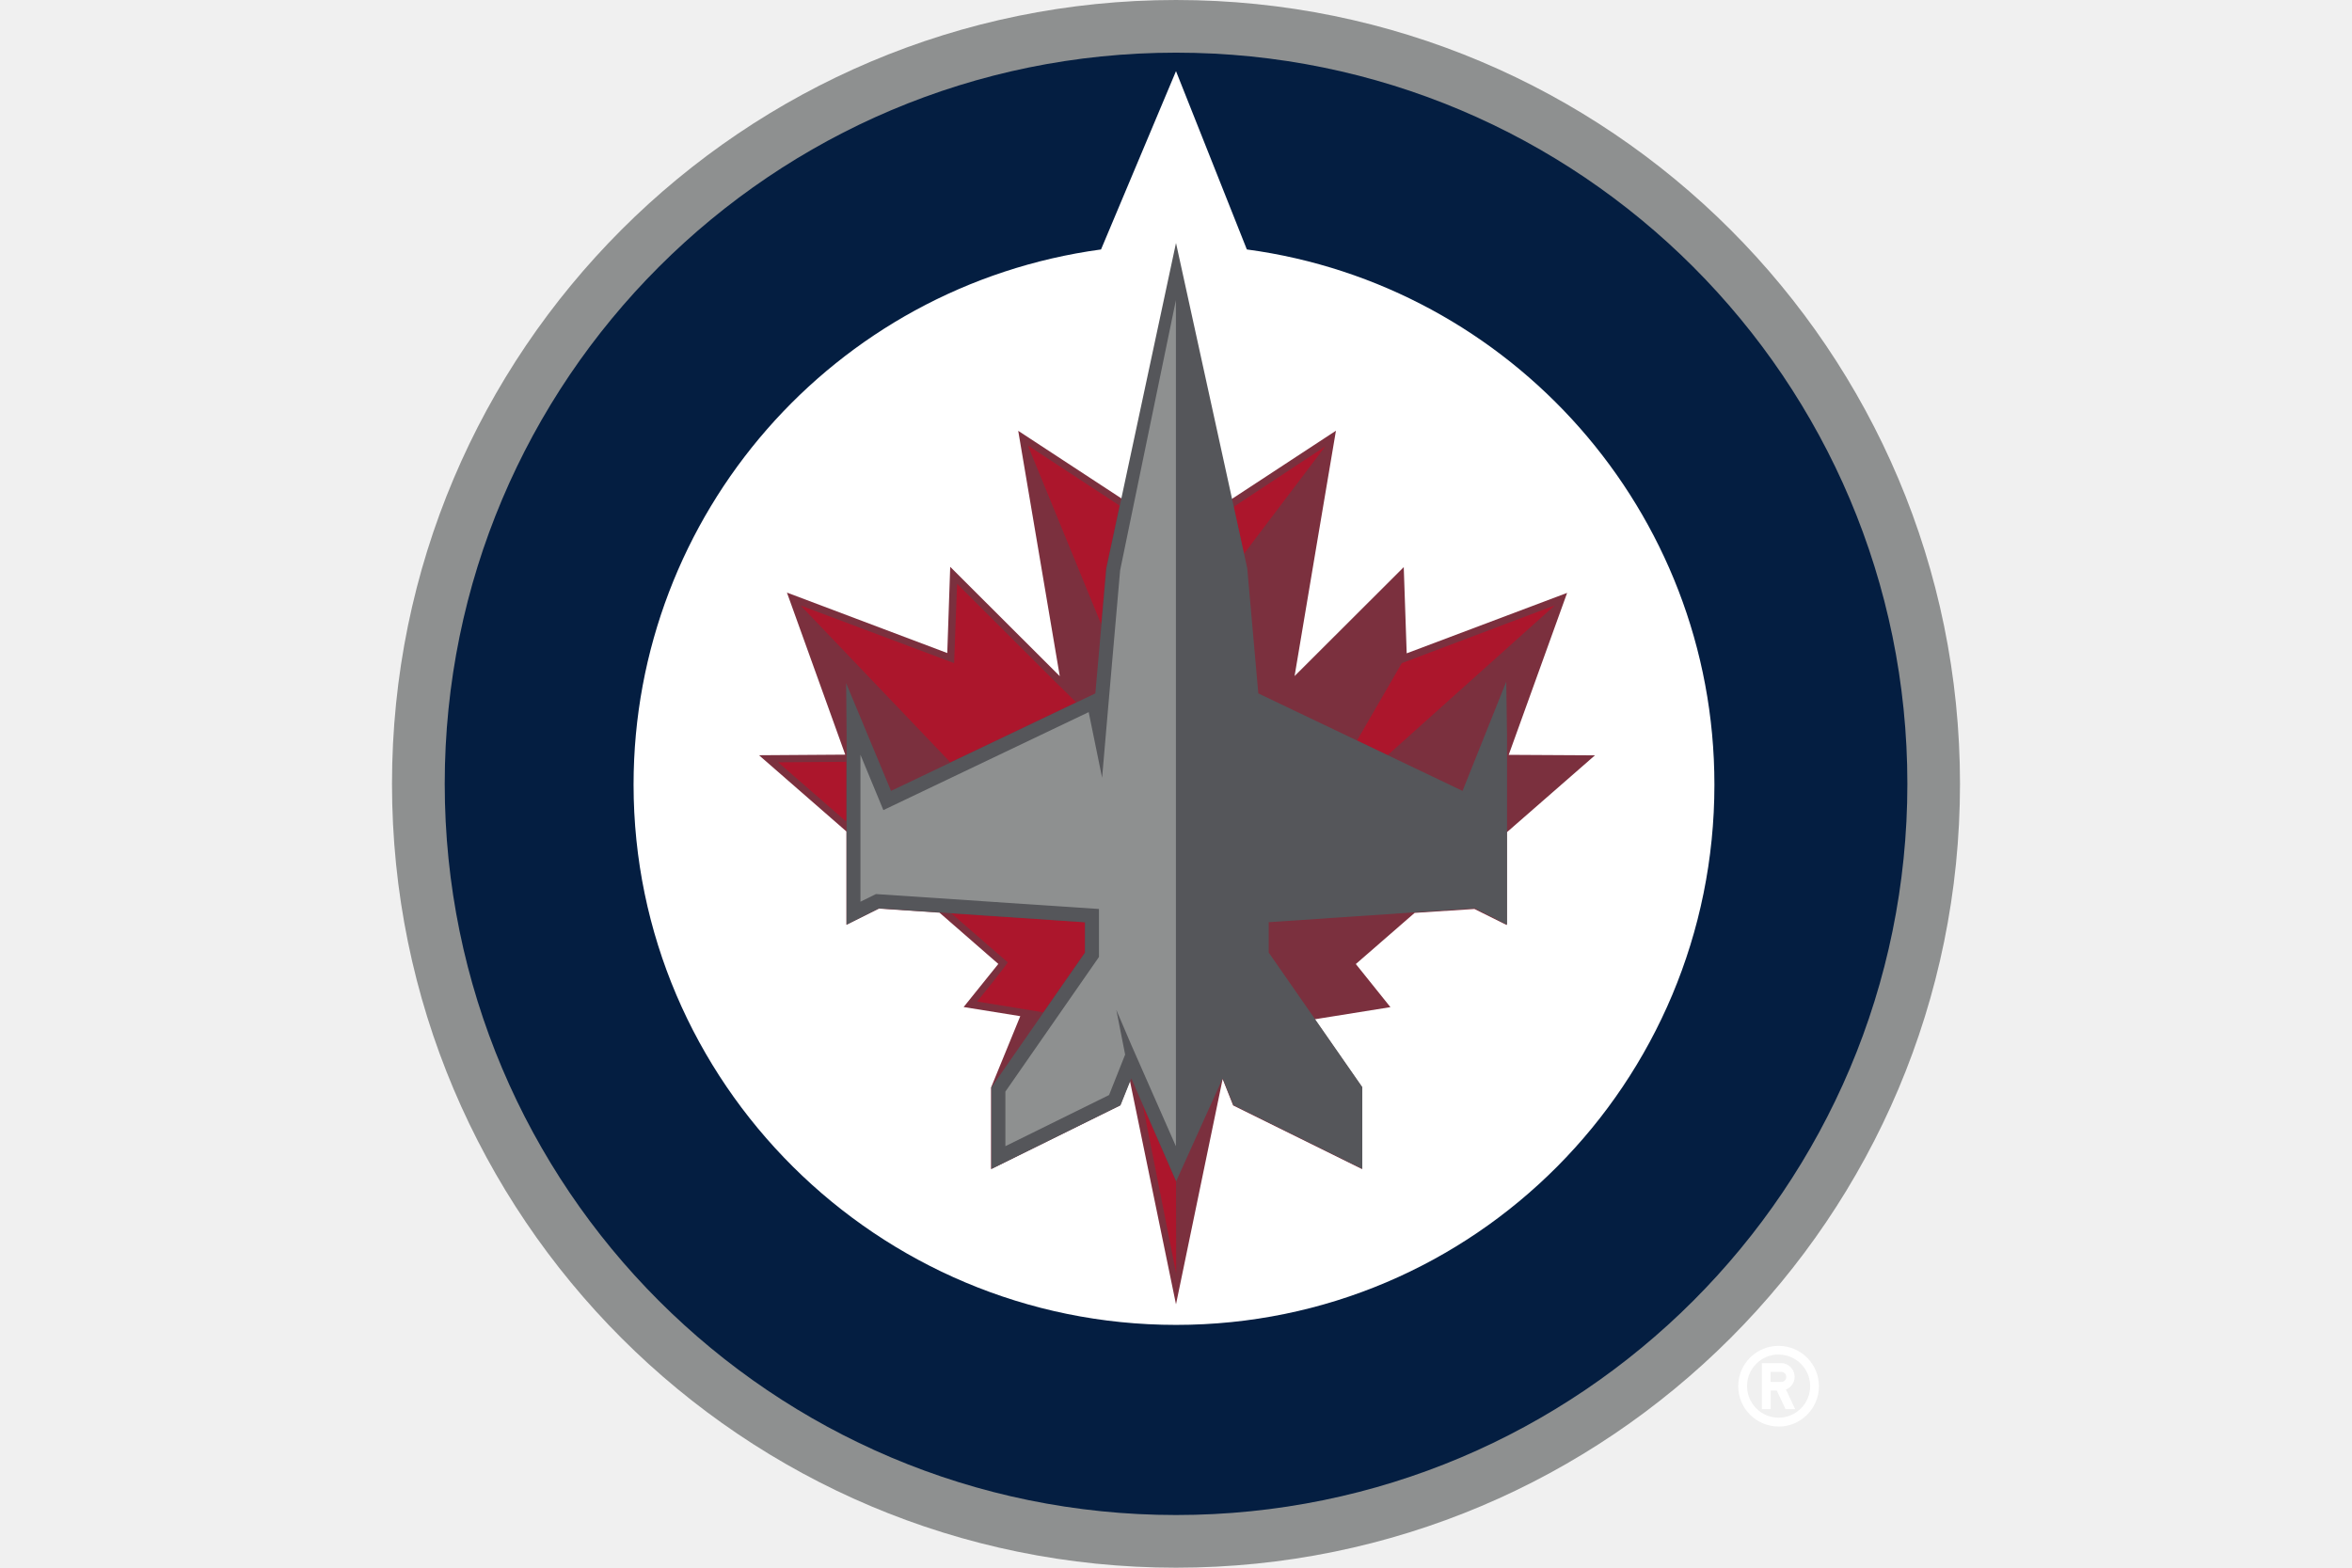
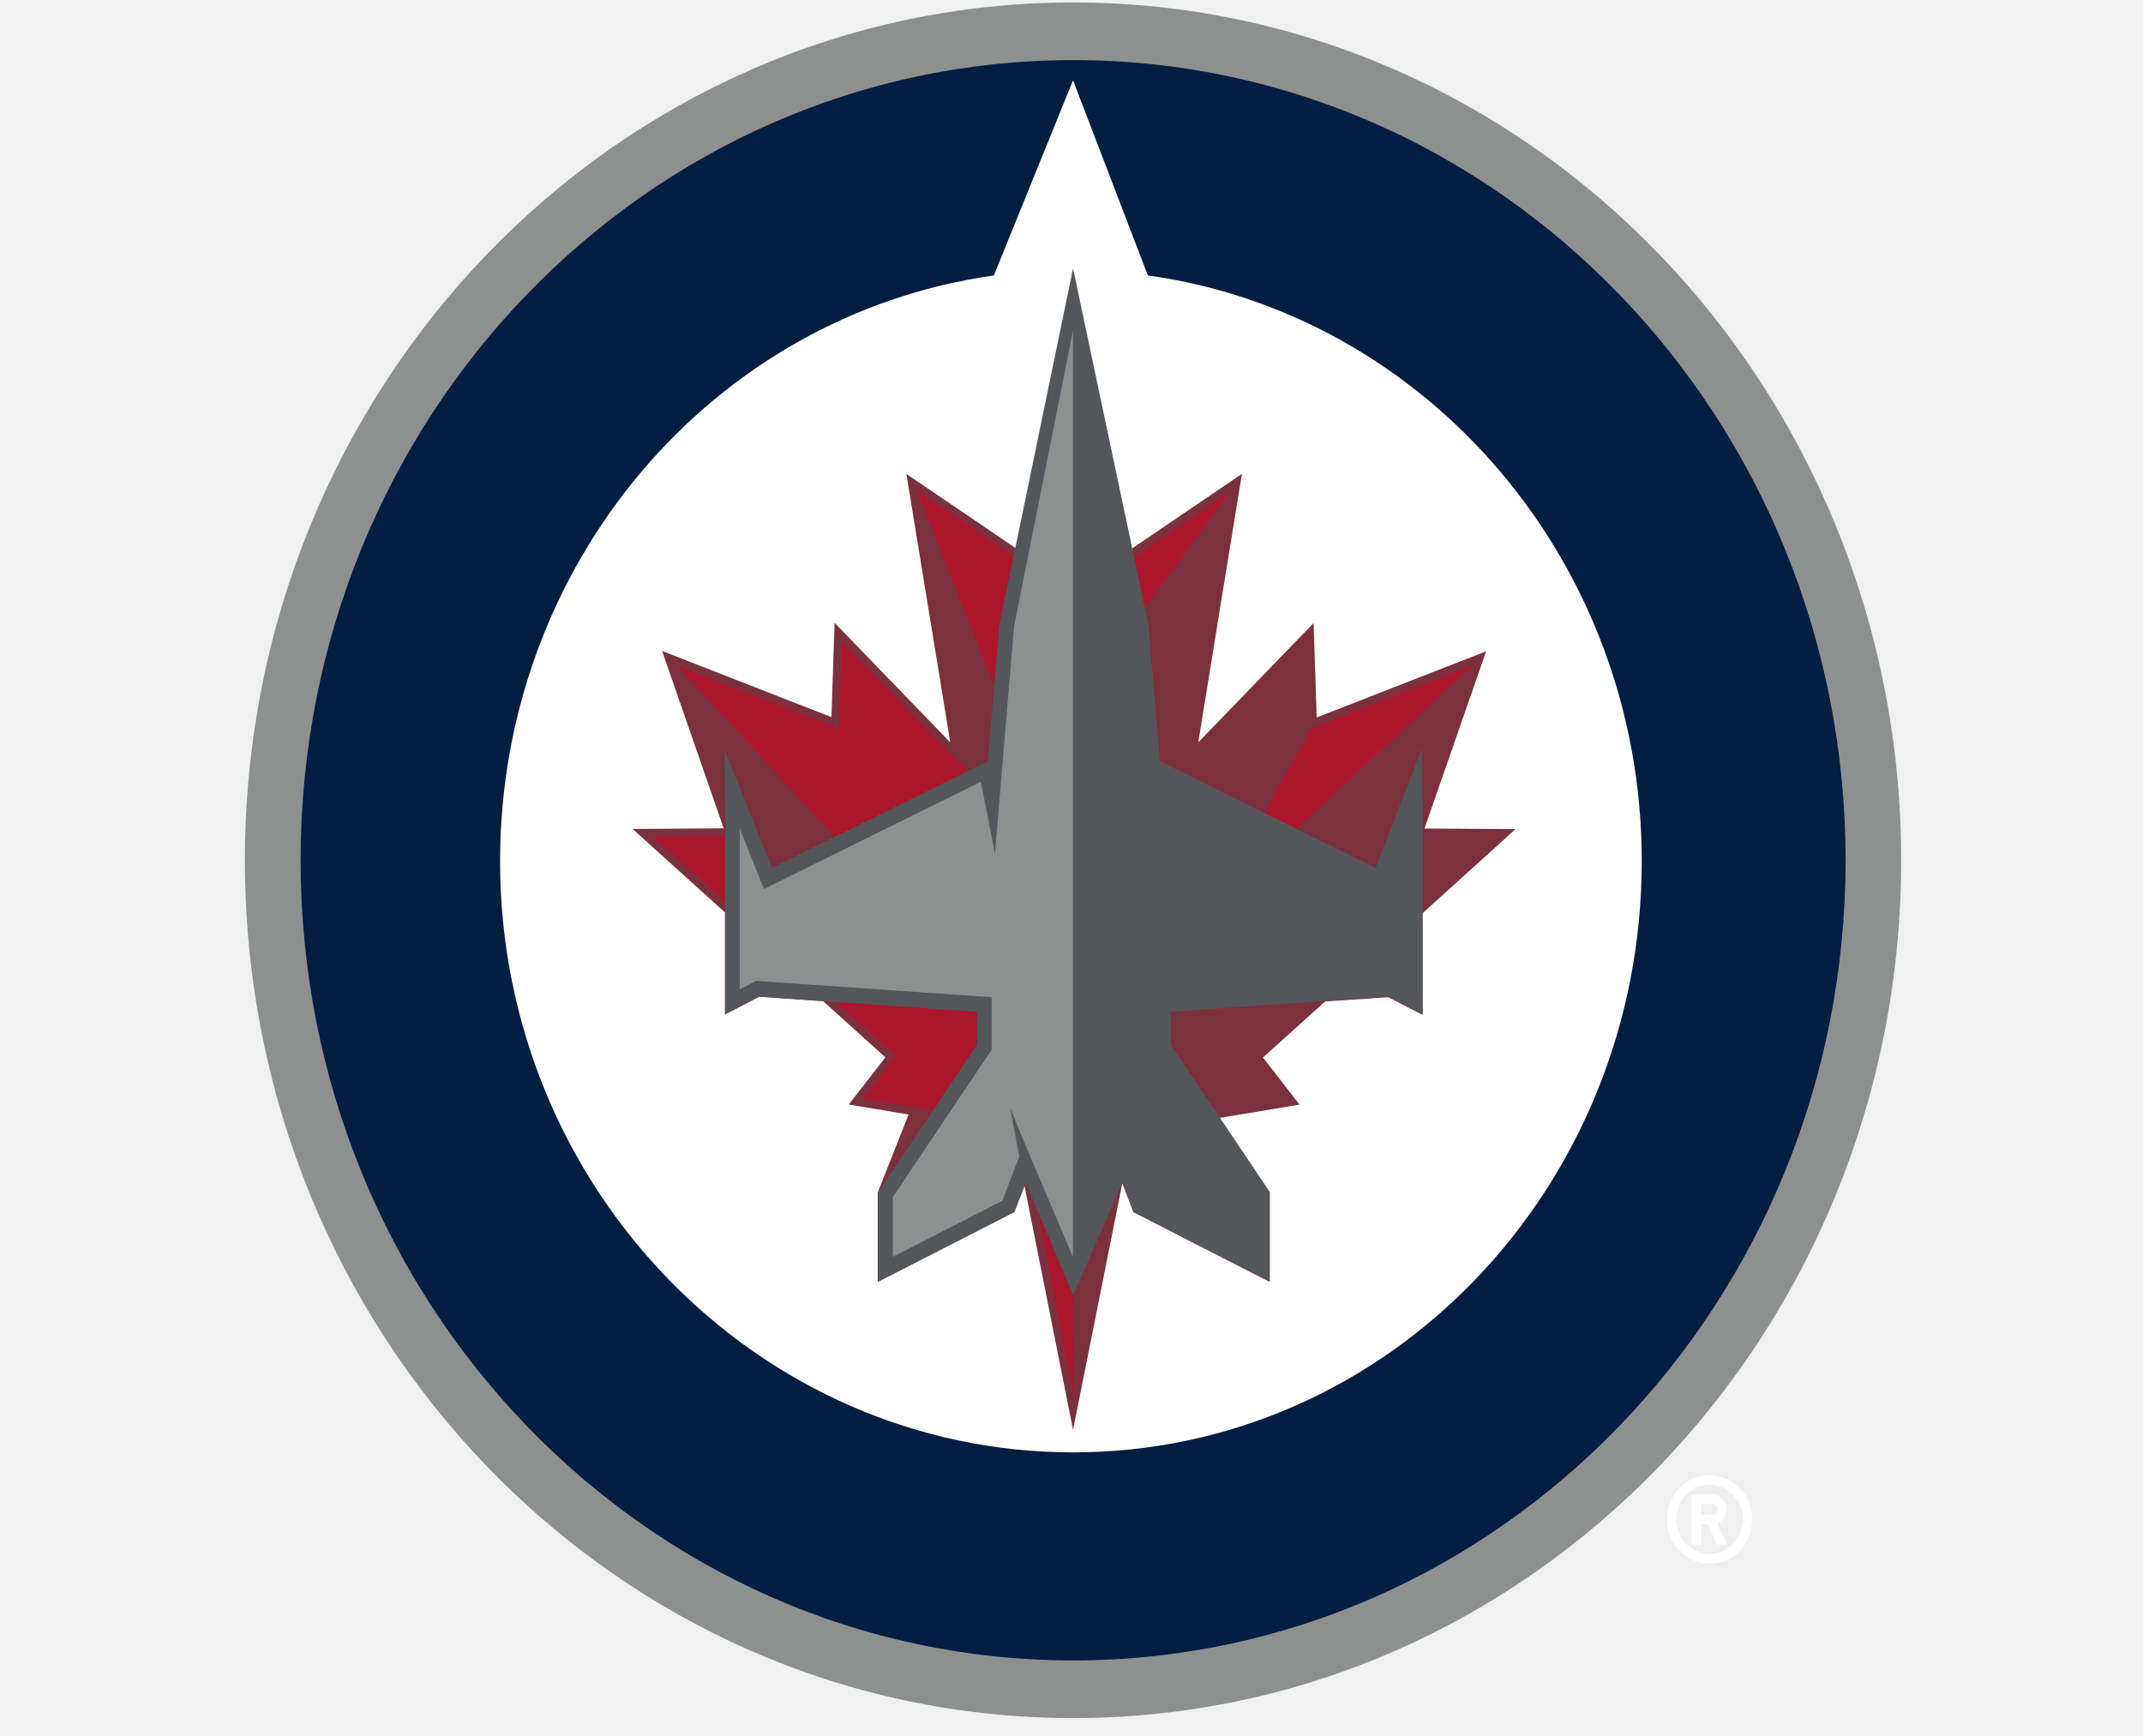
- <svg xmlns="http://www.w3.org/2000/svg" viewBox="0 0 24 16">
-   <path fill="#8E9090" d="M20 8c0 4.42-3.58 8-8 8s-8-3.58-8-8a8 8 0 0 1 16 0" />
-   <path fill="#041E41" d="M19.463 8A7.462 7.462 0 0 1 4.538 8a7.462 7.462 0 0 1 14.925 0" />
-   <path fill="#FFF" d="M12.723 2.546L12 .726l-.765 1.82a5.513 5.513 0 0 0-4.77 5.462c0 3.045 2.49 5.514 5.536 5.514 3.045 0 5.493-2.47 5.493-5.514 0-2.793-2.078-5.1-4.77-5.462" />
-   <path fill="none" d="M11.54 11.006l.056.127zM8.632 6.972l.004.54v.006-.005zM11.287 5.8l-.112 1.277-2.085.995 2.085-.995.113-1.277.074-.348zM15.37 6.957l-.446 1.115.445-1.112zM14.4 9.315l-1.39.093z" />
-   <path fill="#7B303E" d="M12.573 5.09L12 5.345l-.56-.26-1.05-.688.424 2.504-1.118-1.116-.03.88-1.636-.617.595 1.654-.88.006.892.778v.952l.332-.165.618.042.6.523-.354.44.59.095m-.31.726v.833l1.317-.65.1-.25.47 2.28.476-2.3.107.27 1.316.65v-.834l-.49-.705.006.01.773-.124-.353-.44.6-.522.61-.04.33.164v-.946l.9-.786-.88-.005.596-1.653-1.637.617-.03-.88L13.21 6.9c.028-.174.422-2.504.422-2.504l-1.06.695M11.542 11.007l.056.127-.055-.127zm2.86-1.692" />
-   <g fill="#AC162C">
-     <path d="M11.068 9.412l-1.36-.09.575.5c-.01.026-.312.4-.312.4l.674.11.424-.61v-.31zM11.424 5.16l-.93-.61v.01l.742 1.81.05-.57.138-.64zM10.814 7.003L10.81 7 9.766 5.958l-.03.81-1.566-.588 1.527 1.6 1.284-.612zM11.662 11.283l.34 1.717-.002-.943zM7.94 7.78l.695.605v-.61zM13.523 4.556l-.934.616.103.482zM15.866 6.178l-1.562.59-.457.79.312.15z" />
+ <svg xmlns="http://www.w3.org/2000/svg" version="1.1" id="Layer_1" x="0px" y="0px" width="435.031px" height="352.309px" viewBox="0 0 435.031 352.309" enable-background="new 0 0 435.031 352.309" xml:space="preserve">
+   <path fill="#8E9090" d="M385.939,174.618c0,96.2-75.231,174.119-168.108,174.119c-92.883,0-168.114-77.919-168.114-174.119  C49.716,78.455,124.984,0.5,217.831,0.5C310.672,0.5,385.939,78.455,385.939,174.618" />
+   <path fill="#041E41" d="M374.656,174.618c0,89.703-70.212,162.419-156.814,162.419c-86.608,0-156.819-72.717-156.819-162.419  c0-89.702,70.211-162.42,156.819-162.42C304.444,12.198,374.656,84.916,374.656,174.618" />
+   <path fill="#FFFFFF" d="M233.018,55.913l-15.188-39.611l-16.075,39.611c-57.416,8.088-100.231,58.866-100.239,118.88  c0,66.273,52.325,120.01,116.335,120.01c63.983,0,115.425-53.758,115.425-120.01c0-60.79-43.667-111.001-100.237-118.88" />
+   <path fill="none" d="M208.164,240.044l1.177,2.765L208.164,240.044z M147.055,152.244l0.084,11.753v0.13v-0.108L147.055,152.244z   M202.848,126.736l-2.354,27.794l-43.815,21.657l43.815-21.657l2.375-27.794l1.555-7.575L202.848,126.736z M288.643,151.917  l-9.372,24.269l9.352-24.203L288.643,151.917z M268.259,203.239l-29.21,2.024L268.259,203.239z" />
+   <path fill="#7B303E" d="M229.866,111.282l-12.035,5.551l-11.768-5.659l-22.065-14.975l8.91,54.499l-23.494-24.29l-0.631,19.153  l-34.379-13.429l12.503,35.999l-18.493,0.13l18.745,16.933v20.721l6.977-3.592l12.987,0.914l12.608,11.384l-7.438,9.575  l12.398,2.069 M178.177,242.067v18.131l27.676-14.147l2.102-5.441l9.876,49.624l9.998-50.061l2.247,5.878l27.655,14.147v-18.152  l-10.296-15.344l0.124,0.217l16.245-2.699l-7.418-9.575l12.608-11.361l12.818-0.871l6.936,3.569v-20.589l18.913-17.108  l-18.494-0.109l12.524-35.977l-34.398,13.429l-0.632-19.154l-23.409,24.204c0.589-3.787,8.868-54.5,8.868-54.5l-22.275,15.126   M208.206,240.065l1.177,2.764l-1.155-2.764H208.206z" />
+   <g>
+     <path fill="#AC162C" d="M198.246,205.349l-28.58-1.958l12.083,10.883c-0.21,0.565-6.557,8.707-6.557,8.707l14.164,2.392   l8.91-13.274v-6.749H198.246z M205.727,112.806L186.183,99.53v0.218l15.593,39.394l1.051-12.406L205.727,112.806z M192.908,152.919   l-0.084-0.065l-21.939-22.679l-0.63,17.63l-32.909-12.798l32.089,34.823l26.982-13.319L192.908,152.919z M210.728,246.073   l7.146,37.369l-0.042-20.523L210.728,246.073z M132.513,169.829l14.605,13.167v-13.274L132.513,169.829z M249.83,99.661   l-19.627,13.407l2.163,10.49L249.83,99.661z M299.066,134.963l-32.824,12.842l-9.603,17.194l6.557,3.265L299.066,134.963z" />
  </g>
-   <path fill="#55565A" d="M15.37 6.957l-.446 1.115-2.084-.995-.113-1.277L12 2.48 11.29 5.8l-.113 1.277-2.085.995-.458-1.1.005.54v1.925l.33-.166 2.103.142v.31l-.955 1.374v.833l1.317-.65.11-.274.458 1.05.474-1.05.11.273 1.315.65v-.834l-.955-1.373v-.31l2.102-.142.33.167V7.513z" />
-   <path fill="#8E9090" d="M11.43 5.82l-.118 1.352-.066.766-.137-.67-2.095 1-.234-.565v1.5l.158-.078 2.276.152v.49l-.955 1.374v.557l1.058-.522.164-.413-.09-.456.153.358.455 1.034V3.063z" />
-   <g fill="#FFF">
-     <path d="M18.147 14.56a.41.41 0 1 0 .003-.824.41.41 0 0 0-.003.823zm0-.735a.322.322 0 1 1 .004.644.322.322 0 0 1-.003-.645z" />
-     <path d="M18.067 14.192h.063l.09.19h.098l-.094-.2a.14.14 0 0 0-.046-.27h-.2v.47h.09v-.19zm0-.19h.11a.05.05 0 0 1 .05.05.05.05 0 0 1-.05.052h-.11V14z" />
+   <path fill="#55565A" d="M288.643,151.917l-9.372,24.269l-43.795-21.657l-2.374-27.794l-15.271-72.259l-14.92,72.259l-2.374,27.794  l-43.815,21.657l-9.625-23.942l0.104,11.753v41.897l6.935-3.613l44.193,3.091v6.747l-20.069,29.905v18.13l27.676-14.146l2.312-5.964  l9.625,22.853l9.956-22.853l2.311,5.941l27.634,14.147V241.98l-20.069-29.882v-6.749l44.173-3.091l6.936,3.636v-41.875  L288.643,151.917z" />
+   <path fill="#8E9090" d="M205.853,127.171l-2.479,29.425l-1.387,16.672l-2.879-14.582l-44.025,21.765l-4.917-12.298v32.648  l3.32-1.699l47.828,3.309v10.665l-20.068,29.905v12.122l22.233-11.361l3.447-8.989l-1.892-9.923l3.215,7.79l9.561,22.505V67.166  L205.853,127.171z" />
+   <g>
+     <path fill="#FFFFFF" d="M347,317.395c4.781,0.019,8.672-3.981,8.689-8.934c0.017-4.953-3.845-8.981-8.626-9.001l0,0   c-4.776-0.018-8.662,3.978-8.679,8.925c-0.018,4.946,3.839,8.971,8.615,8.988V317.395z M347,301.397   c3.736-0.022,6.786,3.096,6.811,6.966c0.022,3.871-2.989,7.028-6.726,7.053l0,0c-3.743,0.018-6.792-3.111-6.81-6.987   c-0.017-3.876,3.004-7.034,6.746-7.053l0,0L347,301.397z" />
+     <path fill="#FFFFFF" d="M345.319,309.386h1.324l1.892,4.135h2.059l-1.976-4.353c1.511-0.621,2.249-2.393,1.648-3.956   c-0.43-1.119-1.453-1.872-2.615-1.921h-4.203v10.229h1.893v-4.135H345.319z M345.319,305.251h2.312   c0.581,0,1.051,0.488,1.051,1.088c0.022,0.601-0.427,1.107-1.008,1.132c-0.016,0-0.028,0-0.043,0h-2.312v-2.264V305.251z" />
  </g>
</svg>
